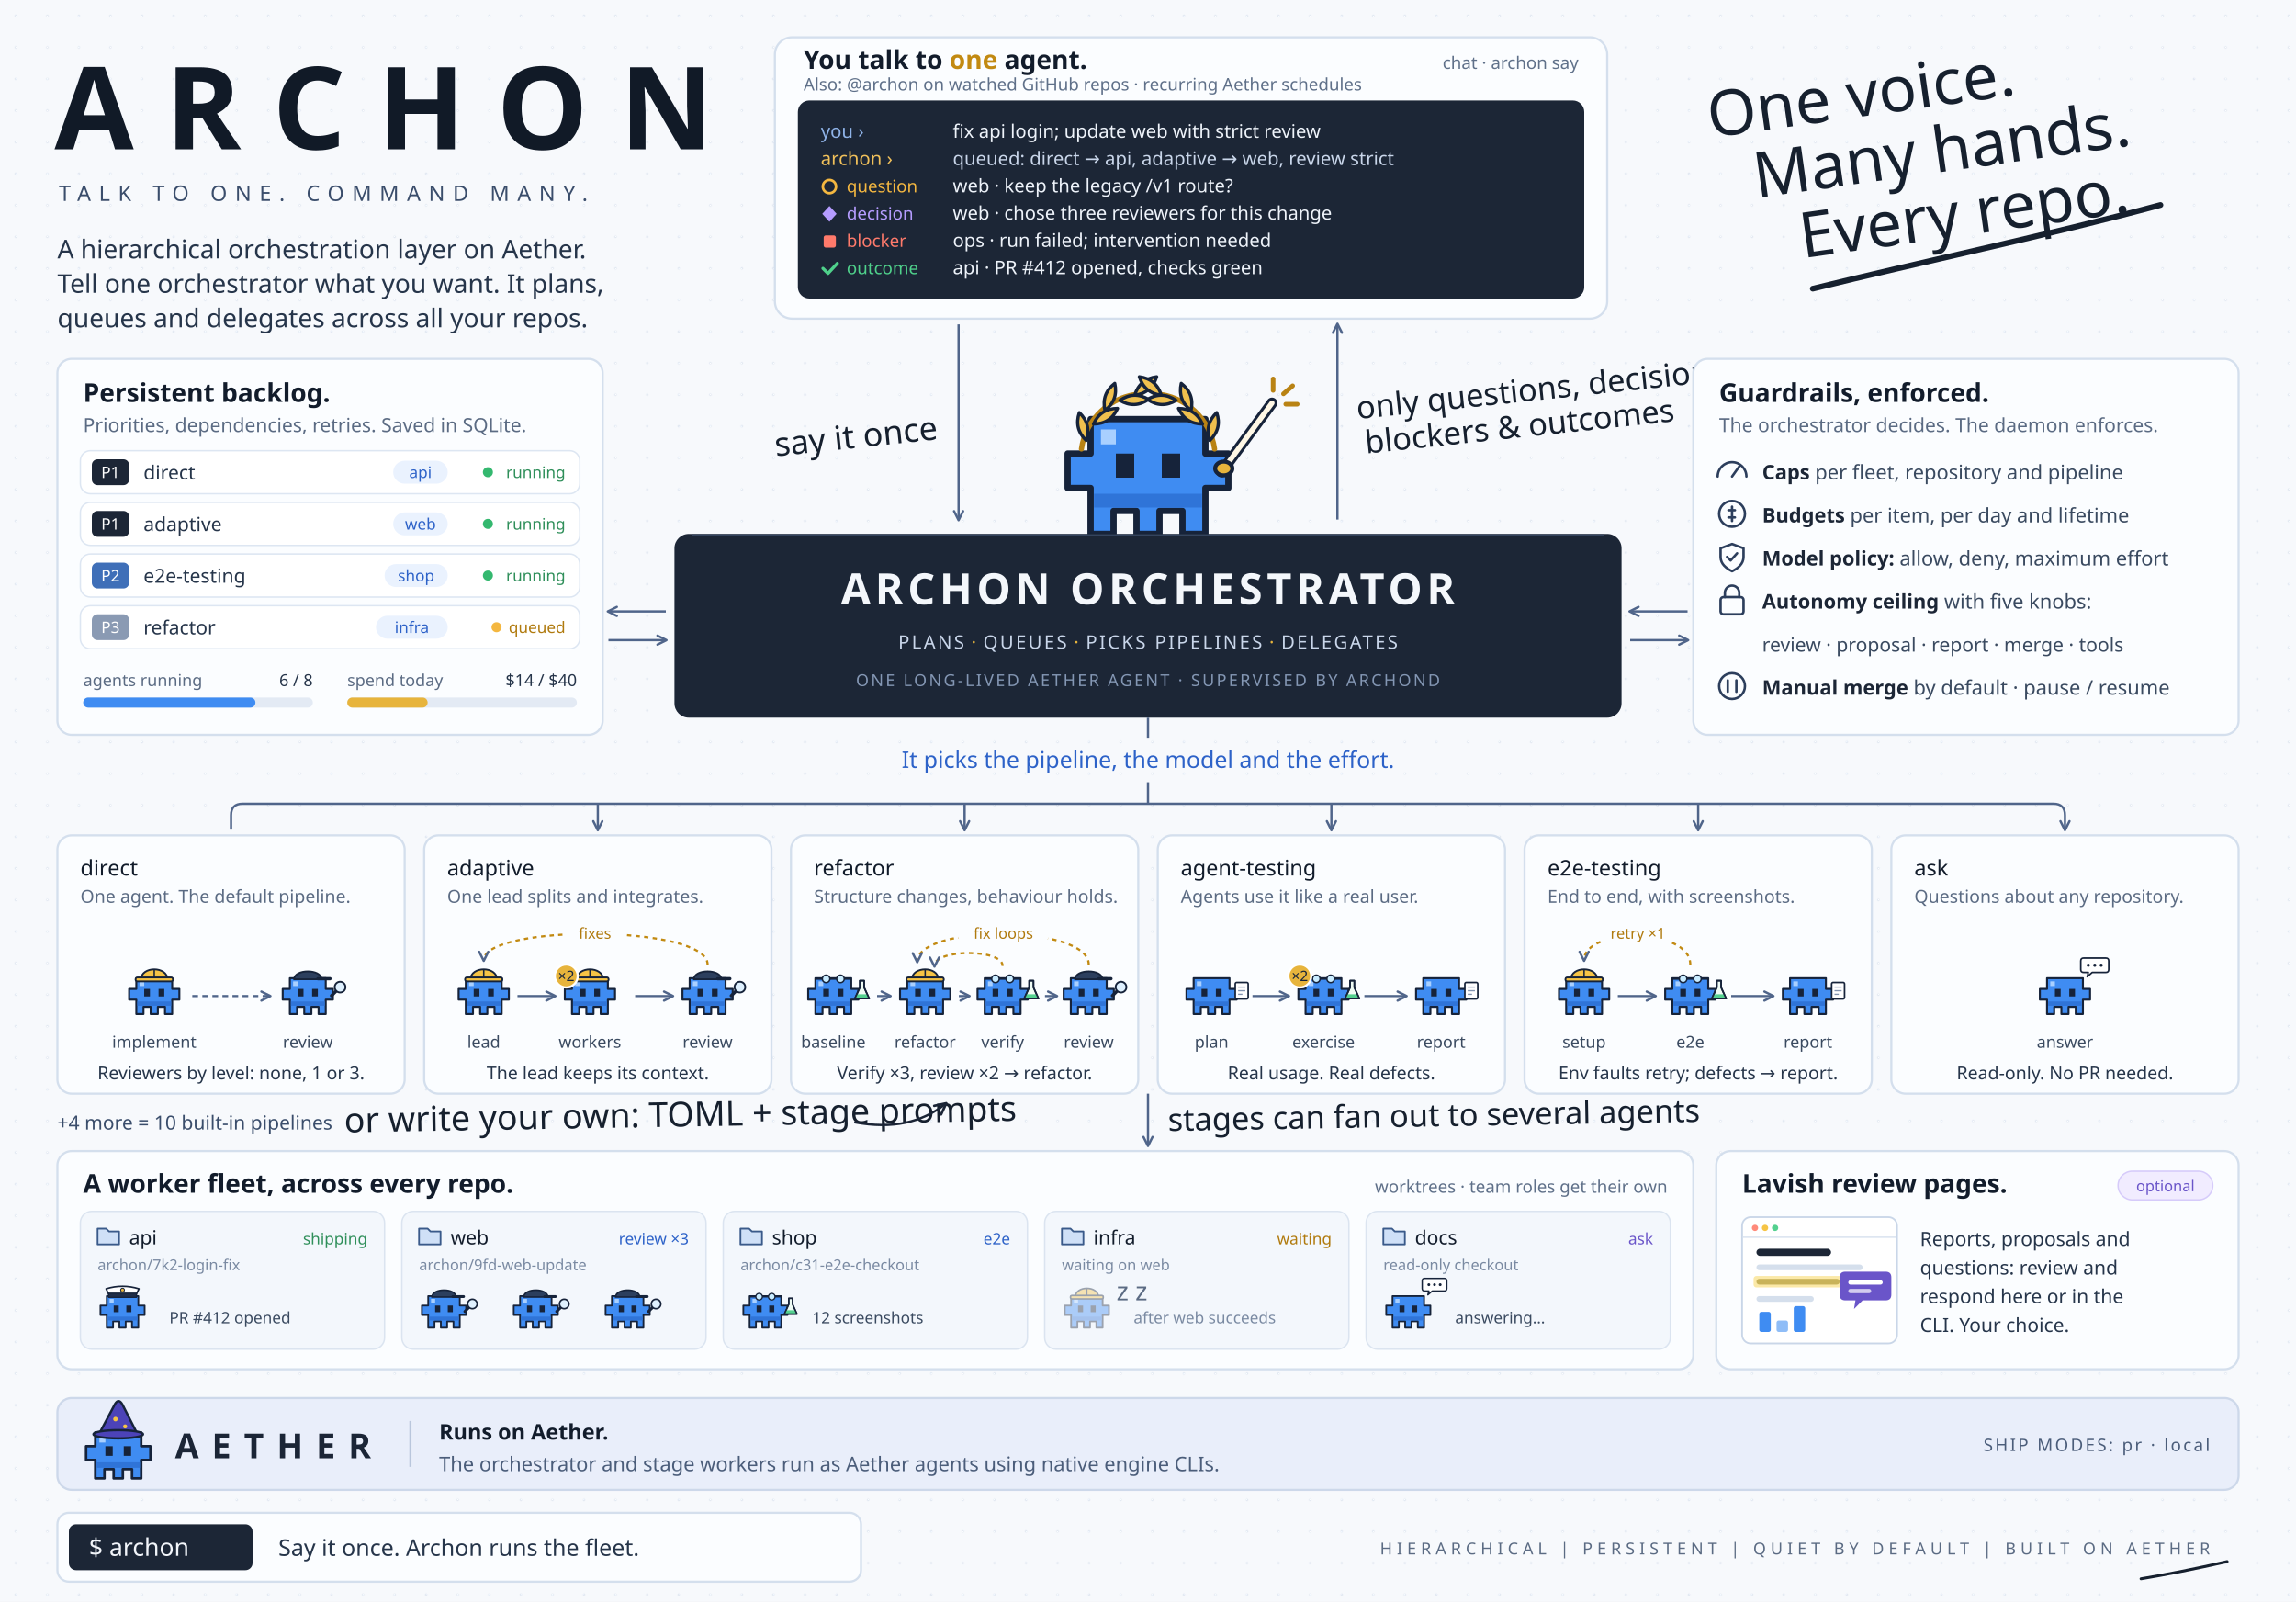
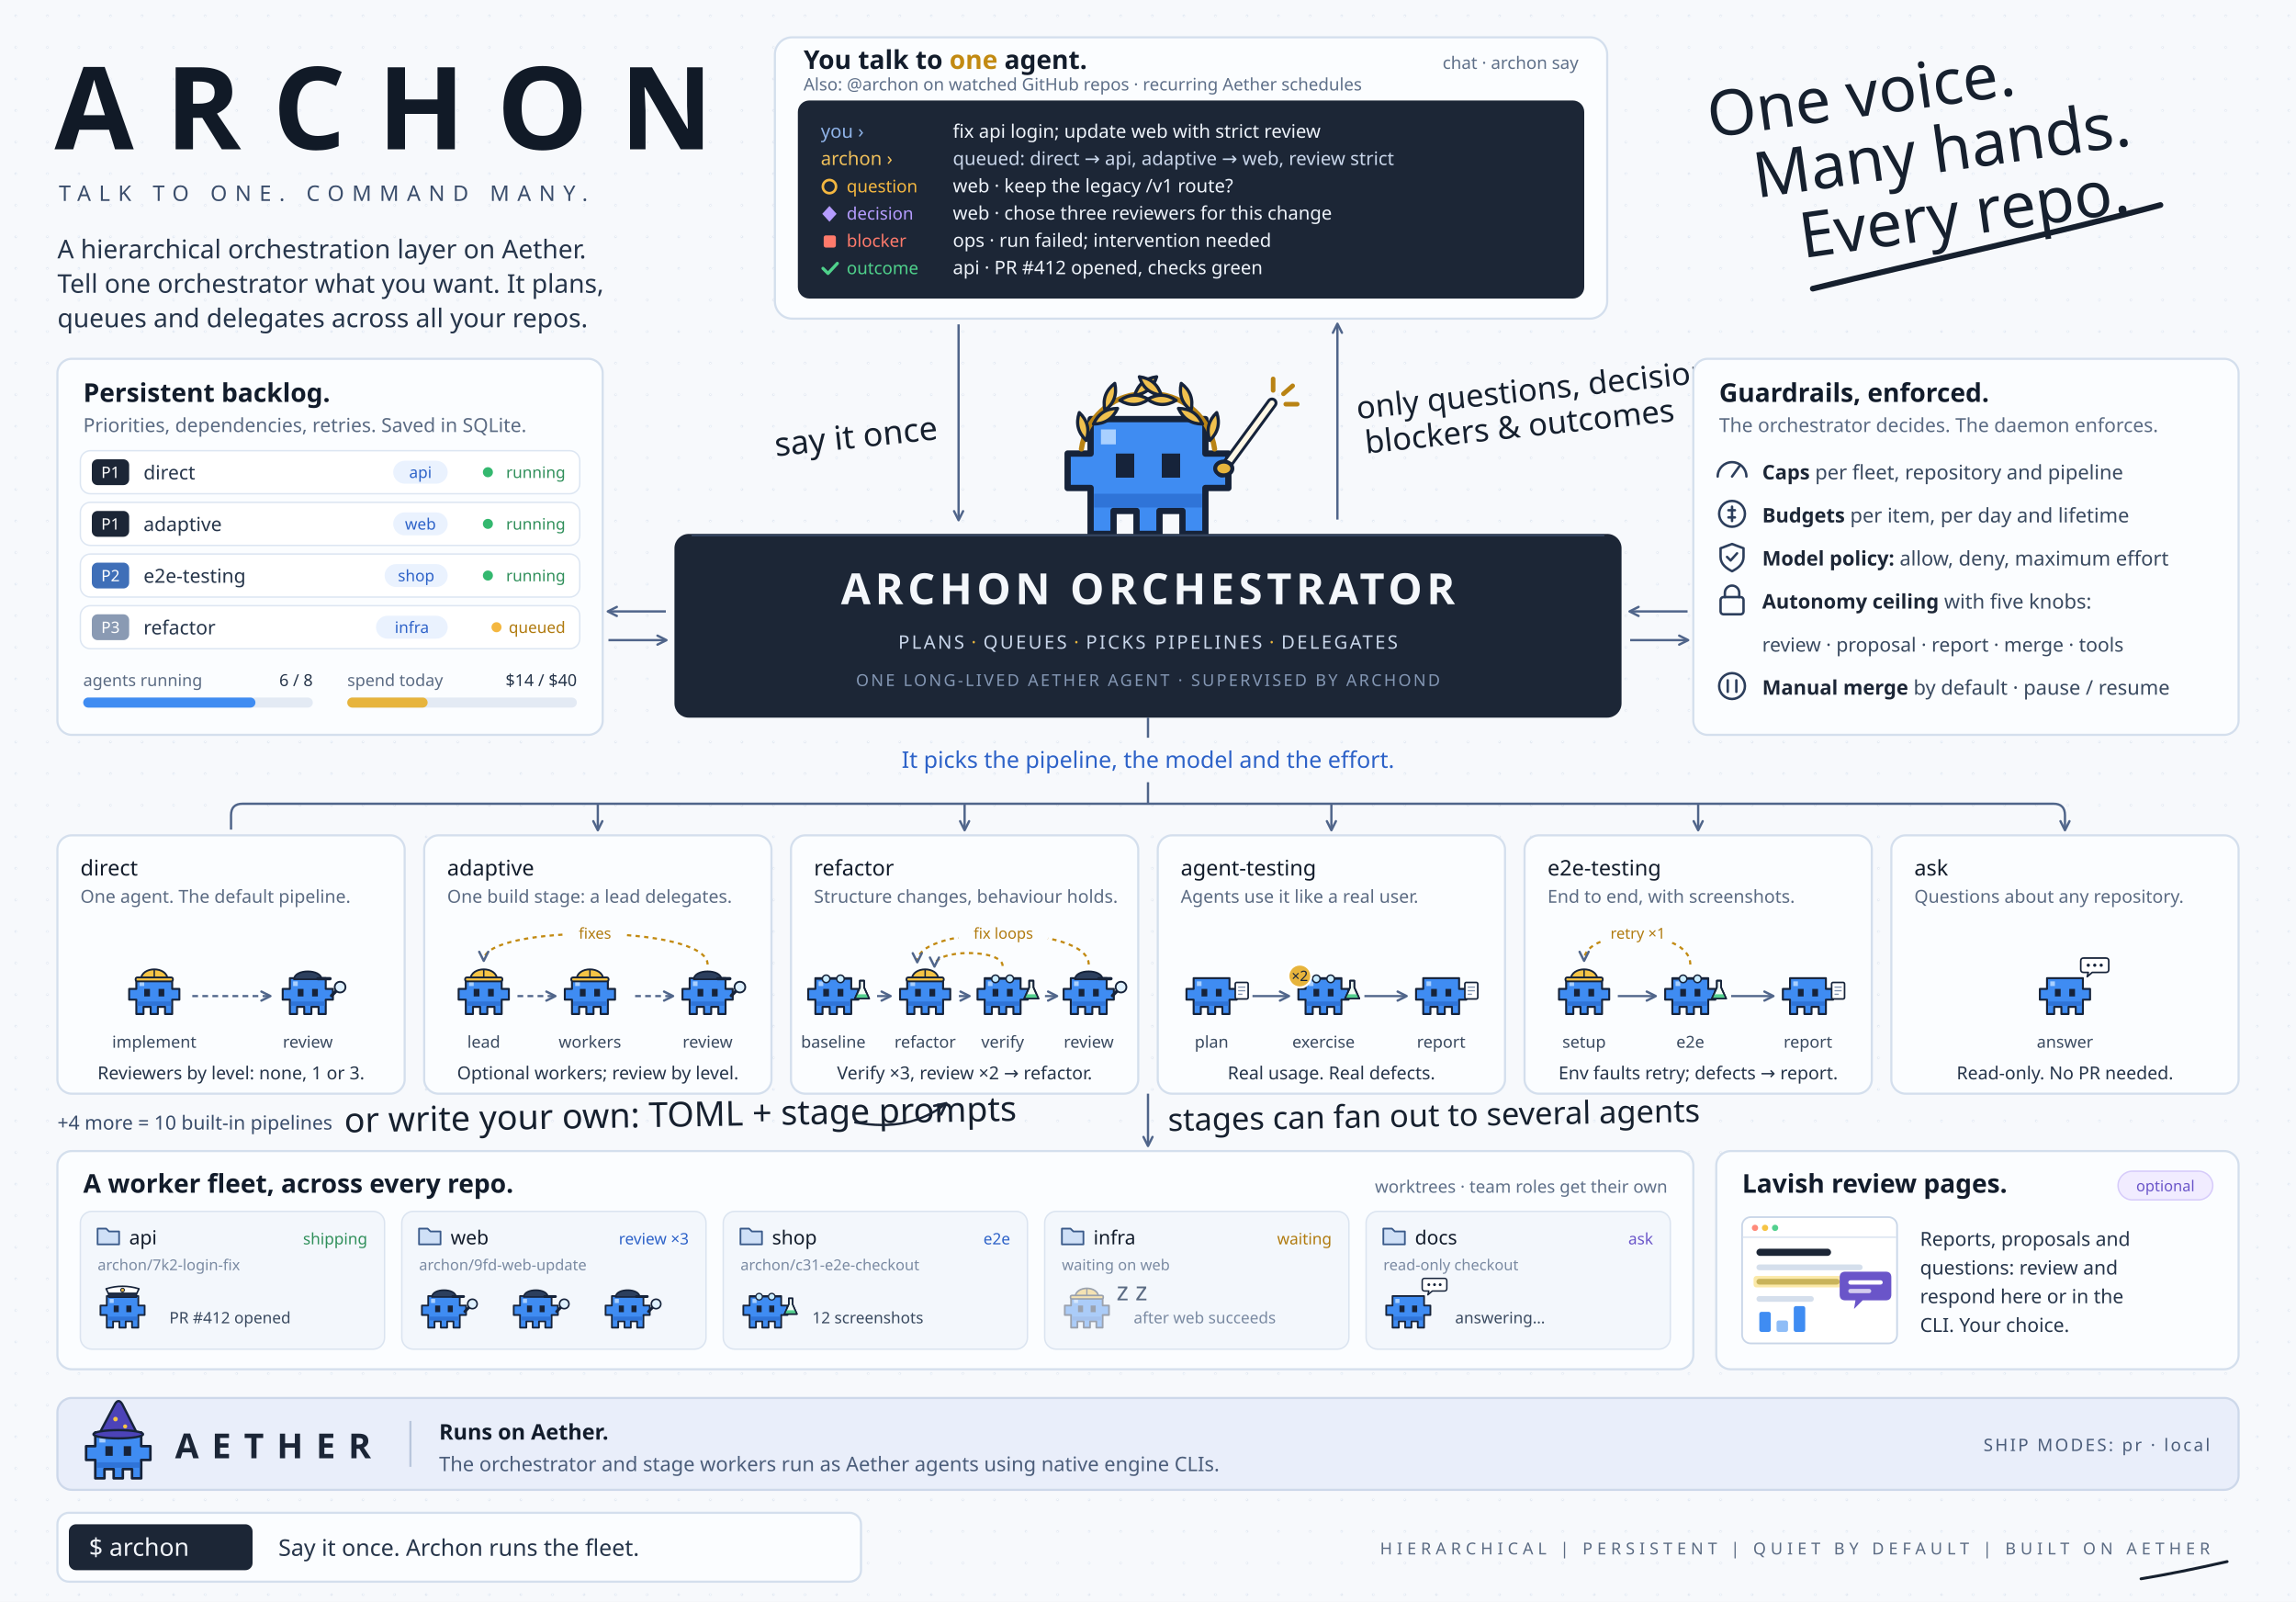
<svg xmlns="http://www.w3.org/2000/svg" width="1600" height="1116" viewBox="0 0 1600 1116" role="img" aria-labelledby="archon-title archon-desc">
  <style id="source-fonts">
    @font-face { font-family: "Fira Sans"; font-weight: 400; src: url("fonts/FiraSans-Regular.ttf"); }
    @font-face { font-family: "Fira Sans"; font-weight: 500; src: url("fonts/FiraSans-Medium.ttf"); }
    @font-face { font-family: "Fira Sans"; font-weight: 600; src: url("fonts/FiraSans-SemiBold.ttf"); }
    @font-face { font-family: "Fira Sans"; font-weight: 700; src: url("fonts/FiraSans-Bold.ttf"); }
    @font-face { font-family: "Fira Sans"; font-weight: 900; src: url("fonts/FiraSans-Black.ttf"); }
    @font-face { font-family: "Fira Mono"; font-weight: 400; src: url("fonts/FiraMono-Regular.ttf"); }
    @font-face { font-family: "Fira Mono"; font-weight: 500; src: url("fonts/FiraMono-Medium.ttf"); }
    @font-face { font-family: "Caveat"; src: url("fonts/Caveat[wght].ttf"); }
    .sans { font-family: "Fira Sans"; font-weight: 400; } .sans-md { font-family: "Fira Sans"; font-weight: 500; }
    .sans-sb { font-family: "Fira Sans"; font-weight: 600; } .sans-b { font-family: "Fira Sans"; font-weight: 700; }
    .sans-black { font-family: "Fira Sans"; font-weight: 900; } .mono { font-family: "Fira Mono"; font-weight: 400; }
    .mono-md { font-family: "Fira Mono"; font-weight: 500; } .hand { font-family: "Caveat"; }
  </style>
  <defs>
    <pattern id="dots" width="22" height="22" patternUnits="userSpaceOnUse">
      <circle cx="11" cy="11" r="0.9" fill="#dbe3ee" />
    </pattern>
    <marker id="ah" viewBox="0 0 10 10" refX="8" refY="5" markerWidth="9" markerHeight="9" markerUnits="userSpaceOnUse" orient="auto-start-reverse">
      <path d="M1.5,1.5 L8.5,5 L1.5,8.5" fill="none" stroke="#50658a" stroke-width="1.8" stroke-linecap="round" stroke-linejoin="round" />
    </marker>
    <marker id="ah-ink" viewBox="0 0 10 10" refX="8" refY="5" markerWidth="11" markerHeight="11" markerUnits="userSpaceOnUse" orient="auto-start-reverse">
      <path d="M1.5,1.5 L8.5,5 L1.5,8.5" fill="none" stroke="#1b2536" stroke-width="1.6" stroke-linecap="round" stroke-linejoin="round" />
    </marker>
    <g id="bot">
      <path d="M2,0 H12 V3 H14 V6 H12 V10 H10 V8 H8 V10 H6 V8 H4 V10 H2 V6 H0 V3 H2 Z" fill="#3f8cf2" stroke="#16233a" stroke-width="0.55" stroke-linejoin="round" />
      <rect x="2.3" y="6.5" width="9.4" height="1.2" fill="#2f74d8" />
      <rect x="2.9" y="0.9" width="1.3" height="1.3" fill="#a9d0ff" />
      <rect x="4.2" y="3" width="1.6" height="2.1" fill="#16233a" />
      <rect x="8.2" y="3" width="1.6" height="2.1" fill="#16233a" />
    </g>
    <g id="laurel-half">
      <path d="M1.2,2.6 A5.6,5.6 0 0 1 6.4,-2.2" fill="none" stroke="#b98314" stroke-width="0.45" stroke-linecap="round" />
      <g fill="#f0c04e" stroke="#16233a" stroke-width="0.28" stroke-linejoin="round">
        <path d="M0,0 Q1.25,-0.8 2.5,0 Q1.25,0.8 0,0 Z" transform="translate(1.62 1.86) rotate(256)" />
        <path d="M0,0 Q1.25,-0.8 2.5,0 Q1.25,0.8 0,0 Z" transform="translate(2.25 0.43) rotate(327)" />
        <path d="M0,0 Q1.25,-0.8 2.5,0 Q1.25,0.8 0,0 Z" transform="translate(3.25 -0.76) rotate(290)" />
        <path d="M0,0 Q1.25,-0.8 2.5,0 Q1.25,0.8 0,0 Z" transform="translate(4.55 -1.63) rotate(358)" />
        <path d="M0,0 Q1.25,-0.8 2.5,0 Q1.25,0.8 0,0 Z" transform="translate(5.84 -2.08) rotate(320)" />
      </g>
    </g>
    <g id="acc-laurel">
      <use href="#laurel-half" />
      <use href="#laurel-half" transform="translate(14 0) scale(-1 1)" />
    </g>
    <g id="acc-baton">
      <path d="M13.4,4.6 L17.8,-1.4" stroke="#16233a" stroke-width="0.95" stroke-linecap="round" />
      <path d="M13.4,4.6 L17.8,-1.4" stroke="#fff8e6" stroke-width="0.45" stroke-linecap="round" />
      <ellipse cx="13.6" cy="4.3" rx="0.75" ry="0.6" fill="#e7b43c" stroke="#16233a" stroke-width="0.35" />
      <path d="M17.9,-2.5 V-3.5 M18.8,-2.2 L19.6,-2.9 M19,-1.3 H20" fill="none" stroke="#b98314" stroke-width="0.4" stroke-linecap="round" />
    </g>
    <g id="acc-hardhat" stroke="#16233a" stroke-linejoin="round">
      <path d="M3.3,0.4 C3.3,-3.4 10.7,-3.4 10.7,0.4 Z" fill="#f6c445" stroke-width="0.5" />
      <rect x="1.8" y="-0.2" width="10.4" height="1.1" rx="0.5" fill="#f6c445" stroke-width="0.5" />
      <path d="M7,-2.4 V-0.2" stroke-width="0.4" />
    </g>
    <g id="acc-review" stroke="#16233a" stroke-linecap="round">
      <path d="M3.2,0.3 C3.2,-2.6 10.8,-2.6 10.8,0.3 Z" fill="#2c3f5e" stroke-width="0.5" />
      <path d="M9.8,0.15 H13.2" stroke-width="0.9" />
      <path d="M13.6,4.9 L14.9,3.6" stroke-width="0.9" />
      <circle cx="16" cy="2.5" r="1.5" fill="#dff1ff" stroke-width="0.5" />
    </g>
    <g id="acc-test" stroke="#16233a" stroke-linejoin="round">
      <path d="M14.4,0.7 H15.6 V2.6 L17,5.7 H13 L14.4,2.6 Z" fill="#effcf5" stroke-width="0.45" />
      <path d="M13.55,4.5 H16.45 L17,5.7 H13 Z" fill="#54d18f" stroke="none" />
      <path d="M14.4,0.7 H15.6 V2.6 L17,5.7 H13 L14.4,2.6 Z" fill="none" stroke-width="0.45" />
      <path d="M2,0.2 H12" stroke-width="0.5" />
      <circle cx="5" cy="0.2" r="1.05" fill="#c9ecff" stroke-width="0.4" />
      <circle cx="9" cy="0.2" r="1.05" fill="#c9ecff" stroke-width="0.4" />
    </g>
    <g id="acc-ship" stroke="#16233a" stroke-linejoin="round">
      <path d="M1.8,-2.3 Q7,-3.9 12.2,-2.3 L11,0.2 H3 Z" fill="#ffffff" stroke-width="0.5" />
      <rect x="2.6" y="-0.9" width="8.8" height="1.3" fill="#1f2d47" stroke-width="0.4" />
      <circle cx="7" cy="-1.9" r="0.6" fill="#e7b43c" stroke-width="0.3" />
    </g>
    <g id="acc-doc" stroke="#16233a">
      <rect x="13.6" y="1.2" width="3.6" height="4.6" rx="0.4" fill="#ffffff" stroke-width="0.45" />
      <path d="M14.4,2.5 H16.4 M14.4,3.5 H16.4 M14.4,4.5 H15.6" stroke="#8193b0" stroke-width="0.35" />
    </g>
    <g id="acc-ask">
      <path d="M12.2,-5.6 H18.4 Q19.2,-5.6 19.2,-4.8 V-2.4 Q19.2,-1.6 18.4,-1.6 H14.6 L13.2,-0.4 L13.5,-1.6 H12.2 Q11.4,-1.6 11.4,-2.4 V-4.8 Q11.4,-5.6 12.2,-5.6 Z" fill="#ffffff" stroke="#16233a" stroke-width="0.45" stroke-linejoin="round" />
      <circle cx="13.5" cy="-3.6" r="0.45" fill="#16233a" />
      <circle cx="15.3" cy="-3.6" r="0.45" fill="#16233a" />
      <circle cx="17.1" cy="-3.6" r="0.45" fill="#16233a" />
    </g>
    <g id="badge-x2">
      <circle r="8" fill="#e7b43c" stroke="#ffffff" stroke-width="1.5" />
      <text y="3.5" text-anchor="middle" class="mono-md" font-size="10" fill="#16233a">×2</text>
    </g>
    <g id="badge-x3">
      <circle r="8" fill="#e7b43c" stroke="#ffffff" stroke-width="1.5" />
      <text y="3.5" text-anchor="middle" class="mono-md" font-size="10" fill="#16233a">×3</text>
    </g>
    <g id="acc-wizard" stroke="#16233a" stroke-linejoin="round">
      <path d="M2.8,0.4 L6.3,-6.2 Q7.1,-7.5 7.9,-6.1 L11.2,0.4 Z" fill="#4c43b8" stroke-width="0.5" />
      <ellipse cx="7" cy="0.4" rx="5.4" ry="0.9" fill="#4c43b8" stroke-width="0.5" />
      <circle cx="6.4" cy="-2.9" r="0.5" fill="#f6c445" stroke="none" />
      <circle cx="8.5" cy="-1.3" r="0.45" fill="#f6c445" stroke="none" />
    </g>
  </defs>
  <rect width="1600" height="1116" fill="#f7f9fc" />
  <rect width="1600" height="1116" fill="url(#dots)" opacity="0.7" />
  <text x="38" y="104" class="sans-black" font-size="80" letter-spacing="22" fill="#111a27">ARCHON</text>
  <text x="41" y="140" class="sans-md" font-size="15" letter-spacing="5.5" fill="#3a4d6b">TALK TO ONE. COMMAND MANY.</text>
  <text x="40" y="180" class="sans" font-size="18" fill="#26354a">A hierarchical orchestration layer on Aether.</text>
  <text x="40" y="204" class="sans" font-size="18" fill="#26354a">Tell one orchestrator what you want. It plans,</text>
  <text x="40" y="228" class="sans" font-size="18" fill="#26354a">queues and delegates across all your repos.</text>
  <rect x="540" y="26" width="580" height="196" rx="12" fill="#fbfdff" stroke="#d4dfed" stroke-width="1.5" />
  <text x="560" y="48" class="sans-b" font-size="18" fill="#121c2b">You talk to <tspan fill="#c28a12">one</tspan> agent.</text>
  <text x="1100" y="48" text-anchor="end" class="mono" font-size="12" fill="#5f7089">chat · archon say</text>
  <text x="560" y="63" class="sans" font-size="12" fill="#5f7089">Also: @archon on watched GitHub repos · recurring Aether schedules</text>
  <rect x="556" y="70" width="548" height="138" rx="8" fill="#1c2636" />
  <g class="terminal">
    <text x="572" y="96" class="mono" font-size="13" fill="#8fb3e8">you ›</text>
    <text x="664" y="96" class="mono" font-size="13" fill="#eef3fa">fix api login; update web with strict review</text>
    <text x="572" y="115" class="mono" font-size="13" fill="#f0c05a">archon ›</text>
    <text x="664" y="115" class="mono" font-size="13" fill="#c9d6ea">queued: direct → api, adaptive → web, review strict</text>
    <circle cx="578" cy="130" r="4.6" fill="none" stroke="#f4b740" stroke-width="1.8" />
    <text x="590" y="134" class="mono" font-size="12" fill="#f4b740">question</text>
    <text x="664" y="134" class="mono" font-size="13" fill="#eef3fa">web · keep the legacy /v1 route?</text>
    <path d="M578,143.5 L583,149 L578,154.5 L573,149 Z" fill="#b59cff" />
    <text x="590" y="153" class="mono" font-size="12" fill="#b59cff">decision</text>
    <text x="664" y="153" class="mono" font-size="13" fill="#eef3fa">web · chose three reviewers for this change</text>
    <rect x="574" y="164" width="8.5" height="8.5" rx="1.5" fill="#ff7a6b" />
    <text x="590" y="172" class="mono" font-size="12" fill="#ff7a6b">blocker</text>
    <text x="664" y="172" class="mono" font-size="13" fill="#eef3fa">ops · run failed; intervention needed</text>
    <path d="M573.5,187 L577,190.5 L583.5,183.5" fill="none" stroke="#4fd18b" stroke-width="2.2" stroke-linecap="round" stroke-linejoin="round" />
    <text x="590" y="191" class="mono" font-size="12" fill="#4fd18b">outcome</text>
    <text x="664" y="191" class="mono" font-size="13" fill="#eef3fa">api · PR #412 opened, checks green</text>
  </g>
  <g transform="rotate(-8 1380 112)">
    <text x="1196" y="70" class="hand" font-size="44" fill="#16202e">One voice.</text>
    <text x="1222" y="116" class="hand" font-size="44" fill="#16202e">Many hands.</text>
    <text x="1248" y="162" class="hand" font-size="44" fill="#16202e">Every repo.</text>
    <path d="M1252,184 C1330,176 1420,170 1500,160" fill="none" stroke="#16202e" stroke-width="4" stroke-linecap="round" />
  </g>
  <path d="M668,226 V362" fill="none" stroke="#50658a" stroke-width="1.6" marker-end="url(#ah)" />
  <path d="M932,362 V226" fill="none" stroke="#50658a" stroke-width="1.6" marker-end="url(#ah)" />
  <text x="654" y="306" text-anchor="end" class="hand" font-size="23" fill="#16202e" transform="rotate(-6 654 306)">say it once</text>
  <text x="946" y="292" class="hand" font-size="22" fill="#16202e" transform="rotate(-6 946 292)">only questions, decisions,</text>
  <text x="952" y="316" class="hand" font-size="22" fill="#16202e" transform="rotate(-6 952 316)">blockers &amp; outcomes</text>
  <g transform="translate(744,292) scale(8)">
    <use href="#bot" />
    <use href="#acc-laurel" />
    <use href="#acc-baton" />
  </g>
  <rect x="470" y="372" width="660" height="128" rx="10" fill="#1c2636" />
  <path d="M482,373 H1118" stroke="#34445e" stroke-width="1.5" />
  <text x="800" y="421" text-anchor="middle" class="sans-sb" font-size="30" letter-spacing="3" fill="#f4f7fb">ARCHON ORCHESTRATOR</text>
  <text x="800" y="452" text-anchor="middle" class="mono" font-size="13" letter-spacing="1.5" fill="#c9d6ea">PLANS <tspan fill="#e7b43c">·</tspan> QUEUES <tspan fill="#e7b43c">·</tspan> PICKS PIPELINES <tspan fill="#e7b43c">·</tspan> DELEGATES</text>
  <text x="800" y="478" text-anchor="middle" class="mono" font-size="11.5" letter-spacing="1.5" fill="#8497b4">ONE LONG-LIVED AETHER AGENT · SUPERVISED BY ARCHOND</text>
  <path d="M424,426 H464" stroke="#50658a" stroke-width="1.6" marker-start="url(#ah)" />
  <path d="M424,446 H464" stroke="#50658a" stroke-width="1.6" marker-end="url(#ah)" />
  <path d="M1136,426 H1176" stroke="#50658a" stroke-width="1.6" marker-start="url(#ah)" />
  <path d="M1136,446 H1176" stroke="#50658a" stroke-width="1.6" marker-end="url(#ah)" />
  <g transform="translate(40,250)">
    <rect width="380" height="262" rx="10" fill="#fbfdff" stroke="#d4dfed" stroke-width="1.5" />
    <text x="18" y="30" class="sans-b" font-size="18" fill="#121c2b">Persistent backlog.</text>
    <text x="18" y="51" class="sans" font-size="13.5" fill="#5b6b83">Priorities, dependencies, retries. Saved in SQLite.</text>
    <g transform="translate(16,64)">
      <rect width="348" height="30" rx="7" fill="#ffffff" stroke="#dde6f2" />
      <rect x="8" y="6" width="26" height="18" rx="4" fill="#1c2636" />
      <text x="21" y="19" text-anchor="middle" class="mono-md" font-size="11" fill="#ffffff">P1</text>
      <text x="44" y="20" class="sans-md" font-size="13.5" fill="#26354a">direct</text>
      <rect x="218" y="7" width="38" height="16" rx="8" fill="#eaf2fe" />
      <text x="237" y="19" text-anchor="middle" class="mono" font-size="11" fill="#2d62c8">api</text>
      <circle cx="284" cy="15" r="3.5" fill="#34b86f" />
      <text x="338" y="19" text-anchor="end" class="mono" font-size="11" fill="#2f8f5a">running</text>
    </g>
    <g transform="translate(16,100)">
      <rect width="348" height="30" rx="7" fill="#ffffff" stroke="#dde6f2" />
      <rect x="8" y="6" width="26" height="18" rx="4" fill="#1c2636" />
      <text x="21" y="19" text-anchor="middle" class="mono-md" font-size="11" fill="#ffffff">P1</text>
      <text x="44" y="20" class="sans-md" font-size="13.5" fill="#26354a">adaptive</text>
      <rect x="218" y="7" width="38" height="16" rx="8" fill="#eaf2fe" />
      <text x="237" y="19" text-anchor="middle" class="mono" font-size="11" fill="#2d62c8">web</text>
      <circle cx="284" cy="15" r="3.5" fill="#34b86f" />
      <text x="338" y="19" text-anchor="end" class="mono" font-size="11" fill="#2f8f5a">running</text>
    </g>
    <g transform="translate(16,136)">
      <rect width="348" height="30" rx="7" fill="#ffffff" stroke="#dde6f2" />
      <rect x="8" y="6" width="26" height="18" rx="4" fill="#3f6fb8" />
      <text x="21" y="19" text-anchor="middle" class="mono-md" font-size="11" fill="#ffffff">P2</text>
      <text x="44" y="20" class="sans-md" font-size="13.5" fill="#26354a">e2e-testing</text>
      <rect x="212" y="7" width="44" height="16" rx="8" fill="#eaf2fe" />
      <text x="234" y="19" text-anchor="middle" class="mono" font-size="11" fill="#2d62c8">shop</text>
      <circle cx="284" cy="15" r="3.5" fill="#34b86f" />
      <text x="338" y="19" text-anchor="end" class="mono" font-size="11" fill="#2f8f5a">running</text>
    </g>
    <g transform="translate(16,172)">
      <rect width="348" height="30" rx="7" fill="#ffffff" stroke="#dde6f2" />
      <rect x="8" y="6" width="26" height="18" rx="4" fill="#8a9ab3" />
      <text x="21" y="19" text-anchor="middle" class="mono-md" font-size="11" fill="#ffffff">P3</text>
      <text x="44" y="20" class="sans-md" font-size="13.5" fill="#26354a">refactor</text>
      <rect x="206" y="7" width="50" height="16" rx="8" fill="#eaf2fe" />
      <text x="231" y="19" text-anchor="middle" class="mono" font-size="11" fill="#2d62c8">infra</text>
      <circle cx="290" cy="15" r="3.5" fill="#f4b740" />
      <text x="338" y="19" text-anchor="end" class="mono" font-size="11" fill="#b07a0e">queued</text>
    </g>
    <text x="18" y="228" class="mono" font-size="11.5" fill="#5b6b83">agents running</text>
    <text x="178" y="228" text-anchor="end" class="mono-md" font-size="11.5" fill="#26354a">6 / 8</text>
    <rect x="18" y="236" width="160" height="7" rx="3.5" fill="#e3eaf4" />
    <rect x="18" y="236" width="120" height="7" rx="3.5" fill="#3f8cf2" />
    <text x="202" y="228" class="mono" font-size="11.5" fill="#5b6b83">spend today</text>
    <text x="362" y="228" text-anchor="end" class="mono-md" font-size="11.5" fill="#26354a">$14 / $40</text>
    <rect x="202" y="236" width="160" height="7" rx="3.5" fill="#e3eaf4" />
    <rect x="202" y="236" width="56" height="7" rx="3.5" fill="#e7b43c" />
  </g>
  <g transform="translate(1180,250)">
    <rect width="380" height="262" rx="10" fill="#fbfdff" stroke="#d4dfed" stroke-width="1.5" />
    <text x="18" y="30" class="sans-b" font-size="18" fill="#121c2b">Guardrails, enforced.</text>
    <text x="18" y="51" class="sans" font-size="13.5" fill="#5b6b83">The orchestrator decides. The daemon enforces.</text>
    <g fill="none" stroke="#2c3e5c" stroke-width="1.7" stroke-linecap="round" stroke-linejoin="round">
      <path d="M17,82 A10,10 0 0 1 37,82 M27,82 L32,75" />
      <circle cx="27" cy="108" r="9" />
      <path d="M27,103 V113 M24.5,105.5 H29 M24.5,110.5 H29" />
      <path d="M27,129 L35,132 V138 C35,143 31,146 27,148 C23,146 19,143 19,138 V132 Z M23.5,138 L26,140.5 L30.5,135.5" />
      <rect x="19" y="166" width="16" height="12" rx="2" />
      <path d="M22,166 V163 A5,5 0 0 1 32,163 V166" />
      <circle cx="27" cy="228" r="9" />
      <path d="M24,224 V232 M30,224 V232" />
    </g>
    <text x="48" y="84" class="sans-sb" font-size="14" fill="#1c2636">Caps <tspan class="sans" fill="#3a4a60">per fleet, repository and pipeline</tspan>
    </text>
    <text x="48" y="114" class="sans-sb" font-size="14" fill="#1c2636">Budgets <tspan class="sans" fill="#3a4a60">per item, per day and lifetime</tspan>
    </text>
    <text x="48" y="144" class="sans-sb" font-size="14" fill="#1c2636">Model policy: <tspan class="sans" fill="#3a4a60">allow, deny, maximum effort</tspan>
    </text>
    <text x="48" y="174" class="sans-sb" font-size="14" fill="#1c2636">Autonomy ceiling <tspan class="sans" fill="#3a4a60">with five knobs:</tspan>
    </text>
    <text x="48" y="204" class="sans" font-size="13.5" fill="#3a4a60">review · proposal · report · merge · tools</text>
    <text x="48" y="234" class="sans-sb" font-size="14" fill="#1c2636">Manual merge <tspan class="sans" fill="#3a4a60">by default · pause / resume</tspan>
    </text>
  </g>
  <path d="M800,500 V514" stroke="#50658a" stroke-width="1.6" />
  <text x="800" y="535" text-anchor="middle" class="mono" font-size="16" fill="#2d62c8">It picks the pipeline, the model and the effort.</text>
  <path d="M800,545 V560" stroke="#50658a" stroke-width="1.6" />
  <path d="M161,578 V568 Q161,560 169,560 H1431 Q1439,560 1439,568 V578" fill="none" stroke="#50658a" stroke-width="1.6" marker-end="url(#ah)" />
  <path d="M416.6,560 V578" stroke="#50658a" stroke-width="1.6" marker-end="url(#ah)" />
  <path d="M672.2,560 V578" stroke="#50658a" stroke-width="1.6" marker-end="url(#ah)" />
  <path d="M927.8,560 V578" stroke="#50658a" stroke-width="1.6" marker-end="url(#ah)" />
  <path d="M1183.4,560 V578" stroke="#50658a" stroke-width="1.6" marker-end="url(#ah)" />
  <g transform="translate(40,582)">
    <rect width="242" height="180" rx="10" fill="#fbfdff" stroke="#d4dfed" stroke-width="1.5" />
    <text x="16" y="28" class="mono-md" font-size="15" fill="#121c2b">direct</text>
    <text x="16" y="47" class="sans" font-size="12.5" fill="#5b6b83">One agent. The default pipeline.</text>
    <g transform="translate(50,99.5) scale(2.5)">
      <use href="#bot" />
      <use href="#acc-hardhat" />
    </g>
    <g transform="translate(157,99.5) scale(2.5)">
      <use href="#bot" />
      <use href="#acc-review" />
    </g>
    <path d="M94,112 H148" stroke="#50658a" stroke-width="1.5" stroke-dasharray="4 3" marker-end="url(#ah)" />
    <text x="67.5" y="148" text-anchor="middle" class="sans-md" font-size="11.5" fill="#3a4a60">implement</text>
    <text x="174.5" y="148" text-anchor="middle" class="sans-md" font-size="11.5" fill="#3a4a60">review</text>
    <text x="121" y="170" text-anchor="middle" class="sans" font-size="12.5" fill="#26354a">Reviewers by level: none, 1 or 3.</text>
  </g>
  <g transform="translate(295.6,582)">
    <rect width="242" height="180" rx="10" fill="#fbfdff" stroke="#d4dfed" stroke-width="1.5" />
    <text x="16" y="28" class="mono-md" font-size="15" fill="#121c2b">adaptive</text>
-     <text x="16" y="47" class="sans" font-size="12.5" fill="#5b6b83">One lead splits and integrates.</text>
+     <text x="16" y="47" class="sans" font-size="12.5" fill="#5b6b83">One build stage: a lead delegates.</text>
    <path d="M197.5,90 C197.5,62 41.5,62 41.5,87" fill="none" stroke="#c28a12" stroke-width="1.5" stroke-dasharray="3 3" marker-end="url(#ah)" />
    <rect x="98" y="61" width="42" height="15" rx="7.5" fill="#fbfdff" />
    <text x="119" y="72" text-anchor="middle" class="mono" font-size="10.5" fill="#b07a0e">fixes</text>
    <g transform="translate(24,99.5) scale(2.5)">
      <use href="#bot" />
      <use href="#acc-hardhat" />
    </g>
    <g transform="translate(98,99.5) scale(2.5)">
      <use href="#bot" />
      <use href="#acc-hardhat" />
    </g>
-     <use href="#badge-x2" transform="translate(99,98)" />
    <g transform="translate(180,99.5) scale(2.5)">
      <use href="#bot" />
      <use href="#acc-review" />
    </g>
-     <path d="M65,112 H91" stroke="#50658a" stroke-width="1.5" marker-end="url(#ah)" />
-     <path d="M147,112 H173" stroke="#50658a" stroke-width="1.5" marker-end="url(#ah)" />
+     <path d="M65,112 H91" stroke="#50658a" stroke-width="1.5" stroke-dasharray="4 3" marker-end="url(#ah)" />
+     <path d="M147,112 H173" stroke="#50658a" stroke-width="1.5" stroke-dasharray="4 3" marker-end="url(#ah)" />
    <text x="41.5" y="148" text-anchor="middle" class="sans-md" font-size="11.5" fill="#3a4a60">lead</text>
    <text x="115.5" y="148" text-anchor="middle" class="sans-md" font-size="11.5" fill="#3a4a60">workers</text>
    <text x="197.5" y="148" text-anchor="middle" class="sans-md" font-size="11.5" fill="#3a4a60">review</text>
-     <text x="121" y="170" text-anchor="middle" class="sans" font-size="12.5" fill="#26354a">The lead keeps its context.</text>
+     <text x="121" y="170" text-anchor="middle" class="sans" font-size="12.5" fill="#26354a">Optional workers; review by level.</text>
  </g>
  <g transform="translate(551.2,582)">
    <rect width="242" height="180" rx="10" fill="#fbfdff" stroke="#d4dfed" stroke-width="1.5" />
    <text x="16" y="28" class="mono-md" font-size="15" fill="#121c2b">refactor</text>
    <text x="16" y="47" class="sans" font-size="12.5" fill="#5b6b83">Structure changes, behaviour holds.</text>
    <path d="M207.5,90 C207.5,62 88,62 88,88" fill="none" stroke="#c28a12" stroke-width="1.5" stroke-dasharray="3 3" marker-end="url(#ah)" />
    <path d="M147.5,91 C147.5,79 100,79 100,91" fill="none" stroke="#c28a12" stroke-width="1.5" stroke-dasharray="3 3" marker-end="url(#ah)" />
    <rect x="116" y="61" width="64" height="15" rx="7.5" fill="#fbfdff" />
    <text x="148" y="72" text-anchor="middle" class="mono" font-size="10.5" fill="#b07a0e">fix loops</text>
    <g transform="translate(12,99.5) scale(2.5)">
      <use href="#bot" />
      <use href="#acc-test" />
    </g>
    <g transform="translate(76,99.5) scale(2.5)">
      <use href="#bot" />
      <use href="#acc-hardhat" />
    </g>
    <g transform="translate(130,99.5) scale(2.5)">
      <use href="#bot" />
      <use href="#acc-test" />
    </g>
    <g transform="translate(190,99.5) scale(2.5)">
      <use href="#bot" />
      <use href="#acc-review" />
    </g>
    <path d="M60,112 H69" stroke="#50658a" stroke-width="1.5" marker-end="url(#ah)" />
    <path d="M117,112 H124" stroke="#50658a" stroke-width="1.5" marker-end="url(#ah)" />
    <path d="M177,112 H185" stroke="#50658a" stroke-width="1.5" marker-end="url(#ah)" />
    <text x="29.5" y="148" text-anchor="middle" class="sans-md" font-size="11.5" fill="#3a4a60">baseline</text>
    <text x="93.5" y="148" text-anchor="middle" class="sans-md" font-size="11.5" fill="#3a4a60">refactor</text>
    <text x="147.5" y="148" text-anchor="middle" class="sans-md" font-size="11.5" fill="#3a4a60">verify</text>
    <text x="207.5" y="148" text-anchor="middle" class="sans-md" font-size="11.5" fill="#3a4a60">review</text>
    <text x="121" y="170" text-anchor="middle" class="sans" font-size="12.5" fill="#26354a">Verify ×3, review ×2 → refactor.</text>
  </g>
  <g transform="translate(806.8,582)">
    <rect width="242" height="180" rx="10" fill="#fbfdff" stroke="#d4dfed" stroke-width="1.5" />
    <text x="16" y="28" class="mono-md" font-size="15" fill="#121c2b">agent-testing</text>
    <text x="16" y="47" class="sans" font-size="12.5" fill="#5b6b83">Agents use it like a real user.</text>
    <g transform="translate(20,99.5) scale(2.5)">
      <use href="#bot" />
      <use href="#acc-doc" />
    </g>
    <g transform="translate(98,99.5) scale(2.5)">
      <use href="#bot" />
      <use href="#acc-test" />
    </g>
    <use href="#badge-x2" transform="translate(99,98)" />
    <g transform="translate(180,99.5) scale(2.5)">
      <use href="#bot" />
      <use href="#acc-doc" />
    </g>
    <path d="M66,112 H91" stroke="#50658a" stroke-width="1.5" marker-end="url(#ah)" />
    <path d="M144,112 H173" stroke="#50658a" stroke-width="1.5" marker-end="url(#ah)" />
    <text x="37.5" y="148" text-anchor="middle" class="sans-md" font-size="11.5" fill="#3a4a60">plan</text>
    <text x="115.5" y="148" text-anchor="middle" class="sans-md" font-size="11.5" fill="#3a4a60">exercise</text>
    <text x="197.5" y="148" text-anchor="middle" class="sans-md" font-size="11.5" fill="#3a4a60">report</text>
    <text x="121" y="170" text-anchor="middle" class="sans" font-size="12.5" fill="#26354a">Real usage. Real defects.</text>
  </g>
  <g transform="translate(1062.4,582)">
    <rect width="242" height="180" rx="10" fill="#fbfdff" stroke="#d4dfed" stroke-width="1.5" />
    <text x="16" y="28" class="mono-md" font-size="15" fill="#121c2b">e2e-testing</text>
    <text x="16" y="47" class="sans" font-size="12.5" fill="#5b6b83">End to end, with screenshots.</text>
    <path d="M115.5,90 C115.5,64 41.5,64 41.5,87" fill="none" stroke="#c28a12" stroke-width="1.5" stroke-dasharray="3 3" marker-end="url(#ah)" />
    <rect x="52" y="61" width="54" height="15" rx="7.5" fill="#fbfdff" />
    <text x="79" y="72" text-anchor="middle" class="mono" font-size="10.5" fill="#b07a0e">retry ×1</text>
    <g transform="translate(24,99.5) scale(2.5)">
      <use href="#bot" />
      <use href="#acc-hardhat" />
    </g>
    <g transform="translate(98,99.5) scale(2.5)">
      <use href="#bot" />
      <use href="#acc-test" />
    </g>
    <g transform="translate(180,99.5) scale(2.5)">
      <use href="#bot" />
      <use href="#acc-doc" />
    </g>
    <path d="M65,112 H91" stroke="#50658a" stroke-width="1.5" marker-end="url(#ah)" />
    <path d="M144,112 H173" stroke="#50658a" stroke-width="1.5" marker-end="url(#ah)" />
    <text x="41.5" y="148" text-anchor="middle" class="sans-md" font-size="11.5" fill="#3a4a60">setup</text>
    <text x="115.5" y="148" text-anchor="middle" class="sans-md" font-size="11.5" fill="#3a4a60">e2e</text>
    <text x="197.5" y="148" text-anchor="middle" class="sans-md" font-size="11.5" fill="#3a4a60">report</text>
    <text x="121" y="170" text-anchor="middle" class="sans" font-size="12.5" fill="#26354a">Env faults retry; defects → report.</text>
  </g>
  <g transform="translate(1318,582)">
    <rect width="242" height="180" rx="10" fill="#fbfdff" stroke="#d4dfed" stroke-width="1.5" />
    <text x="16" y="28" class="mono-md" font-size="15" fill="#121c2b">ask</text>
    <text x="16" y="47" class="sans" font-size="12.5" fill="#5b6b83">Questions about any repository.</text>
    <g transform="translate(103.5,99.5) scale(2.5)">
      <use href="#bot" />
      <use href="#acc-ask" />
    </g>
    <text x="121" y="148" text-anchor="middle" class="sans-md" font-size="11.5" fill="#3a4a60">answer</text>
    <text x="121" y="170" text-anchor="middle" class="sans" font-size="12.5" fill="#26354a">Read-only. No PR needed.</text>
  </g>
  <text x="40" y="787" class="sans" font-size="13.5" fill="#3a4d6b">+4 more = 10 built-in pipelines</text>
  <text x="240" y="789" class="hand" font-size="24" fill="#16202e" transform="rotate(-1 240 789)">or write your own: TOML + stage prompts</text>
  <path d="M596,782 Q634,789 659,769" fill="none" stroke="#1b2536" stroke-width="1.6" stroke-linecap="round" marker-end="url(#ah-ink)" />
  <path d="M800,762 V798" stroke="#50658a" stroke-width="1.6" marker-end="url(#ah)" />
  <text x="814" y="788" class="hand" font-size="22" fill="#16202e" transform="rotate(-1 814 788)">stages can fan out to several agents</text>
  <g transform="translate(40,802)">
    <rect width="1140" height="152" rx="10" fill="#fbfdff" stroke="#d4dfed" stroke-width="1.5" />
    <text x="18" y="29" class="sans-b" font-size="18" fill="#121c2b">A worker fleet, across every repo.</text>
    <text x="1122" y="29" text-anchor="end" class="mono" font-size="12" fill="#5f7089">worktrees · team roles get their own</text>
    <g transform="translate(16,42)">
      <rect width="212" height="96" rx="8" fill="#f3f7fc" stroke="#dbe4f0" />
      <path d="M12,12 H18 L20,14 H27 V23 H12 Z" fill="#cfe0f7" stroke="#3a5a8a" stroke-width="1.2" stroke-linejoin="round" />
      <text x="34" y="23" class="mono-md" font-size="13.5" fill="#121c2b">api</text>
      <text x="200" y="23" text-anchor="end" class="mono" font-size="11" fill="#2f8f5a">shipping</text>
      <text x="12" y="41" class="mono" font-size="10.5" fill="#7a8aa2">archon/7k2-login-fix</text>
      <g transform="translate(14,59) scale(2.2)">
        <use href="#bot" />
        <use href="#acc-ship" />
      </g>
      <text x="62" y="78" class="mono" font-size="11" fill="#3a4a60">PR #412 opened</text>
    </g>
    <g transform="translate(240,42)">
      <rect width="212" height="96" rx="8" fill="#f3f7fc" stroke="#dbe4f0" />
      <path d="M12,12 H18 L20,14 H27 V23 H12 Z" fill="#cfe0f7" stroke="#3a5a8a" stroke-width="1.2" stroke-linejoin="round" />
      <text x="34" y="23" class="mono-md" font-size="13.5" fill="#121c2b">web</text>
      <text x="200" y="23" text-anchor="end" class="mono" font-size="11" fill="#2d62c8">review ×3</text>
      <text x="12" y="41" class="mono" font-size="10.5" fill="#7a8aa2">archon/9fd-web-update</text>
      <g transform="translate(14,59) scale(2.2)">
        <use href="#bot" />
        <use href="#acc-review" />
      </g>
      <g transform="translate(78,59) scale(2.2)">
        <use href="#bot" />
        <use href="#acc-review" />
      </g>
      <g transform="translate(142,59) scale(2.2)">
        <use href="#bot" />
        <use href="#acc-review" />
      </g>
    </g>
    <g transform="translate(464,42)">
      <rect width="212" height="96" rx="8" fill="#f3f7fc" stroke="#dbe4f0" />
      <path d="M12,12 H18 L20,14 H27 V23 H12 Z" fill="#cfe0f7" stroke="#3a5a8a" stroke-width="1.2" stroke-linejoin="round" />
      <text x="34" y="23" class="mono-md" font-size="13.5" fill="#121c2b">shop</text>
      <text x="200" y="23" text-anchor="end" class="mono" font-size="11" fill="#2d62c8">e2e</text>
      <text x="12" y="41" class="mono" font-size="10.5" fill="#7a8aa2">archon/c31-e2e-checkout</text>
      <g transform="translate(14,59) scale(2.2)">
        <use href="#bot" />
        <use href="#acc-test" />
      </g>
      <text x="62" y="78" class="mono" font-size="11" fill="#3a4a60">12 screenshots</text>
    </g>
    <g transform="translate(688,42)">
      <rect width="212" height="96" rx="8" fill="#f3f7fc" stroke="#dbe4f0" />
      <path d="M12,12 H18 L20,14 H27 V23 H12 Z" fill="#cfe0f7" stroke="#3a5a8a" stroke-width="1.2" stroke-linejoin="round" />
      <text x="34" y="23" class="mono-md" font-size="13.5" fill="#121c2b">infra</text>
      <text x="200" y="23" text-anchor="end" class="mono" font-size="11" fill="#b07a0e">waiting</text>
      <text x="12" y="41" class="mono" font-size="10.5" fill="#7a8aa2">waiting on web</text>
      <g transform="translate(14,59) scale(2.2)" opacity="0.4">
        <use href="#bot" />
        <use href="#acc-hardhat" />
      </g>
      <text x="50" y="62" class="hand" font-size="18" fill="#5b6b83">z z</text>
      <text x="62" y="78" class="mono" font-size="11" fill="#7a8aa2">after web succeeds</text>
    </g>
    <g transform="translate(912,42)">
      <rect width="212" height="96" rx="8" fill="#f3f7fc" stroke="#dbe4f0" />
      <path d="M12,12 H18 L20,14 H27 V23 H12 Z" fill="#cfe0f7" stroke="#3a5a8a" stroke-width="1.2" stroke-linejoin="round" />
      <text x="34" y="23" class="mono-md" font-size="13.5" fill="#121c2b">docs</text>
      <text x="200" y="23" text-anchor="end" class="mono" font-size="11" fill="#6a55c9">ask</text>
      <text x="12" y="41" class="mono" font-size="10.5" fill="#7a8aa2">read-only checkout</text>
      <g transform="translate(14,59) scale(2.2)">
        <use href="#bot" />
        <use href="#acc-ask" />
      </g>
      <text x="62" y="78" class="mono" font-size="11" fill="#3a4a60">answering…</text>
    </g>
  </g>
  <g transform="translate(1196,802)">
    <rect width="364" height="152" rx="10" fill="#fbfdff" stroke="#d4dfed" stroke-width="1.5" />
    <text x="18" y="29" class="sans-b" font-size="18" fill="#121c2b">Lavish review pages.</text>
    <rect x="280" y="14" width="66" height="20" rx="10" fill="#f1ecff" stroke="#d6cbfa" />
    <text x="313" y="28" text-anchor="middle" class="mono" font-size="10.5" fill="#6a55c9">optional</text>
    <g transform="translate(18,46)">
      <rect width="108" height="88" rx="6" fill="#ffffff" stroke="#c9d6e8" stroke-width="1.2" />
      <path d="M0.6,14 H107.4" stroke="#dbe4f0" />
      <circle cx="9" cy="7.5" r="2.2" fill="#ff8a7a" />
      <circle cx="16" cy="7.5" r="2.2" fill="#f6c445" />
      <circle cx="23" cy="7.5" r="2.2" fill="#54d18f" />
      <rect x="10" y="22" width="52" height="5" rx="2.5" fill="#1c2636" />
      <rect x="10" y="33" width="74" height="4" rx="2" fill="#d5dfec" />
      <rect x="8" y="41" width="62" height="8" rx="2" fill="#fbe9a8" />
      <rect x="10" y="43" width="58" height="4" rx="2" fill="#c9b35a" />
      <rect x="10" y="55" width="40" height="4" rx="2" fill="#d5dfec" />
      <rect x="12" y="66" width="8" height="14" rx="1.5" fill="#3f8cf2" />
      <rect x="24" y="72" width="8" height="8" rx="1.5" fill="#8fbdf7" />
      <rect x="36" y="62" width="8" height="18" rx="1.5" fill="#3f8cf2" />
      <path d="M72,38 H100 Q104,38 104,42 V54 Q104,58 100,58 H84 L78,64 L79,58 H72 Q68,58 68,54 V42 Q68,38 72,38 Z" fill="#6a55c9" />
      <rect x="74" y="44" width="24" height="3" rx="1.5" fill="#ffffff" />
      <rect x="74" y="50" width="16" height="3" rx="1.5" fill="#ffffff" opacity="0.7" />
    </g>
    <text x="142" y="66" class="sans" font-size="13.5" fill="#26354a">Reports, proposals and</text>
    <text x="142" y="86" class="sans" font-size="13.5" fill="#26354a">questions: review and</text>
    <text x="142" y="106" class="sans" font-size="13.5" fill="#26354a">respond here or in the</text>
    <text x="142" y="126" class="sans" font-size="13.5" fill="#26354a">CLI. Your choice.</text>
  </g>
  <rect x="40" y="974" width="1520" height="64" rx="10" fill="#e9eefa" stroke="#cdd8ea" stroke-width="1.5" />
  <g transform="translate(60,998) scale(3.2)">
    <use href="#bot" />
    <use href="#acc-wizard" />
  </g>
  <text x="122" y="1016" class="sans-black" font-size="24" letter-spacing="9" fill="#1b2536">AETHER</text>
  <path d="M286,990 V1022" stroke="#b9c6dc" stroke-width="1.5" />
  <text x="306" y="1003" class="sans-sb" font-size="15" fill="#121c2b">Runs on Aether.</text>
  <text x="306" y="1025" class="sans" font-size="14" fill="#4b5d7a">The orchestrator and stage workers run as Aether agents using native engine CLIs.</text>
  <text x="1540" y="1011" text-anchor="end" class="mono" font-size="12" letter-spacing="1.5" fill="#4b5d7a">SHIP MODES: pr · local</text>
  <rect x="40" y="1054" width="560" height="48" rx="8" fill="#fbfdff" stroke="#d4dfed" stroke-width="1.5" />
  <rect x="48" y="1062" width="128" height="32" rx="5" fill="#1c2636" />
  <text x="62" y="1084" class="mono-md" font-size="17" fill="#f2f5fa">$ archon</text>
  <text x="194" y="1084" class="sans" font-size="16" fill="#26354a">Say it once. Archon runs the fleet.</text>
  <text x="1540" y="1083" text-anchor="end" class="sans-md" font-size="11.5" letter-spacing="3.2" fill="#5b6b83">HIERARCHICAL  |  PERSISTENT  |  QUIET BY DEFAULT  |  BUILT ON AETHER</text>
  <path d="M1492,1100 C1510,1097 1530,1093 1552,1088" fill="none" stroke="#16202e" stroke-width="2" stroke-linecap="round" />
</svg>
